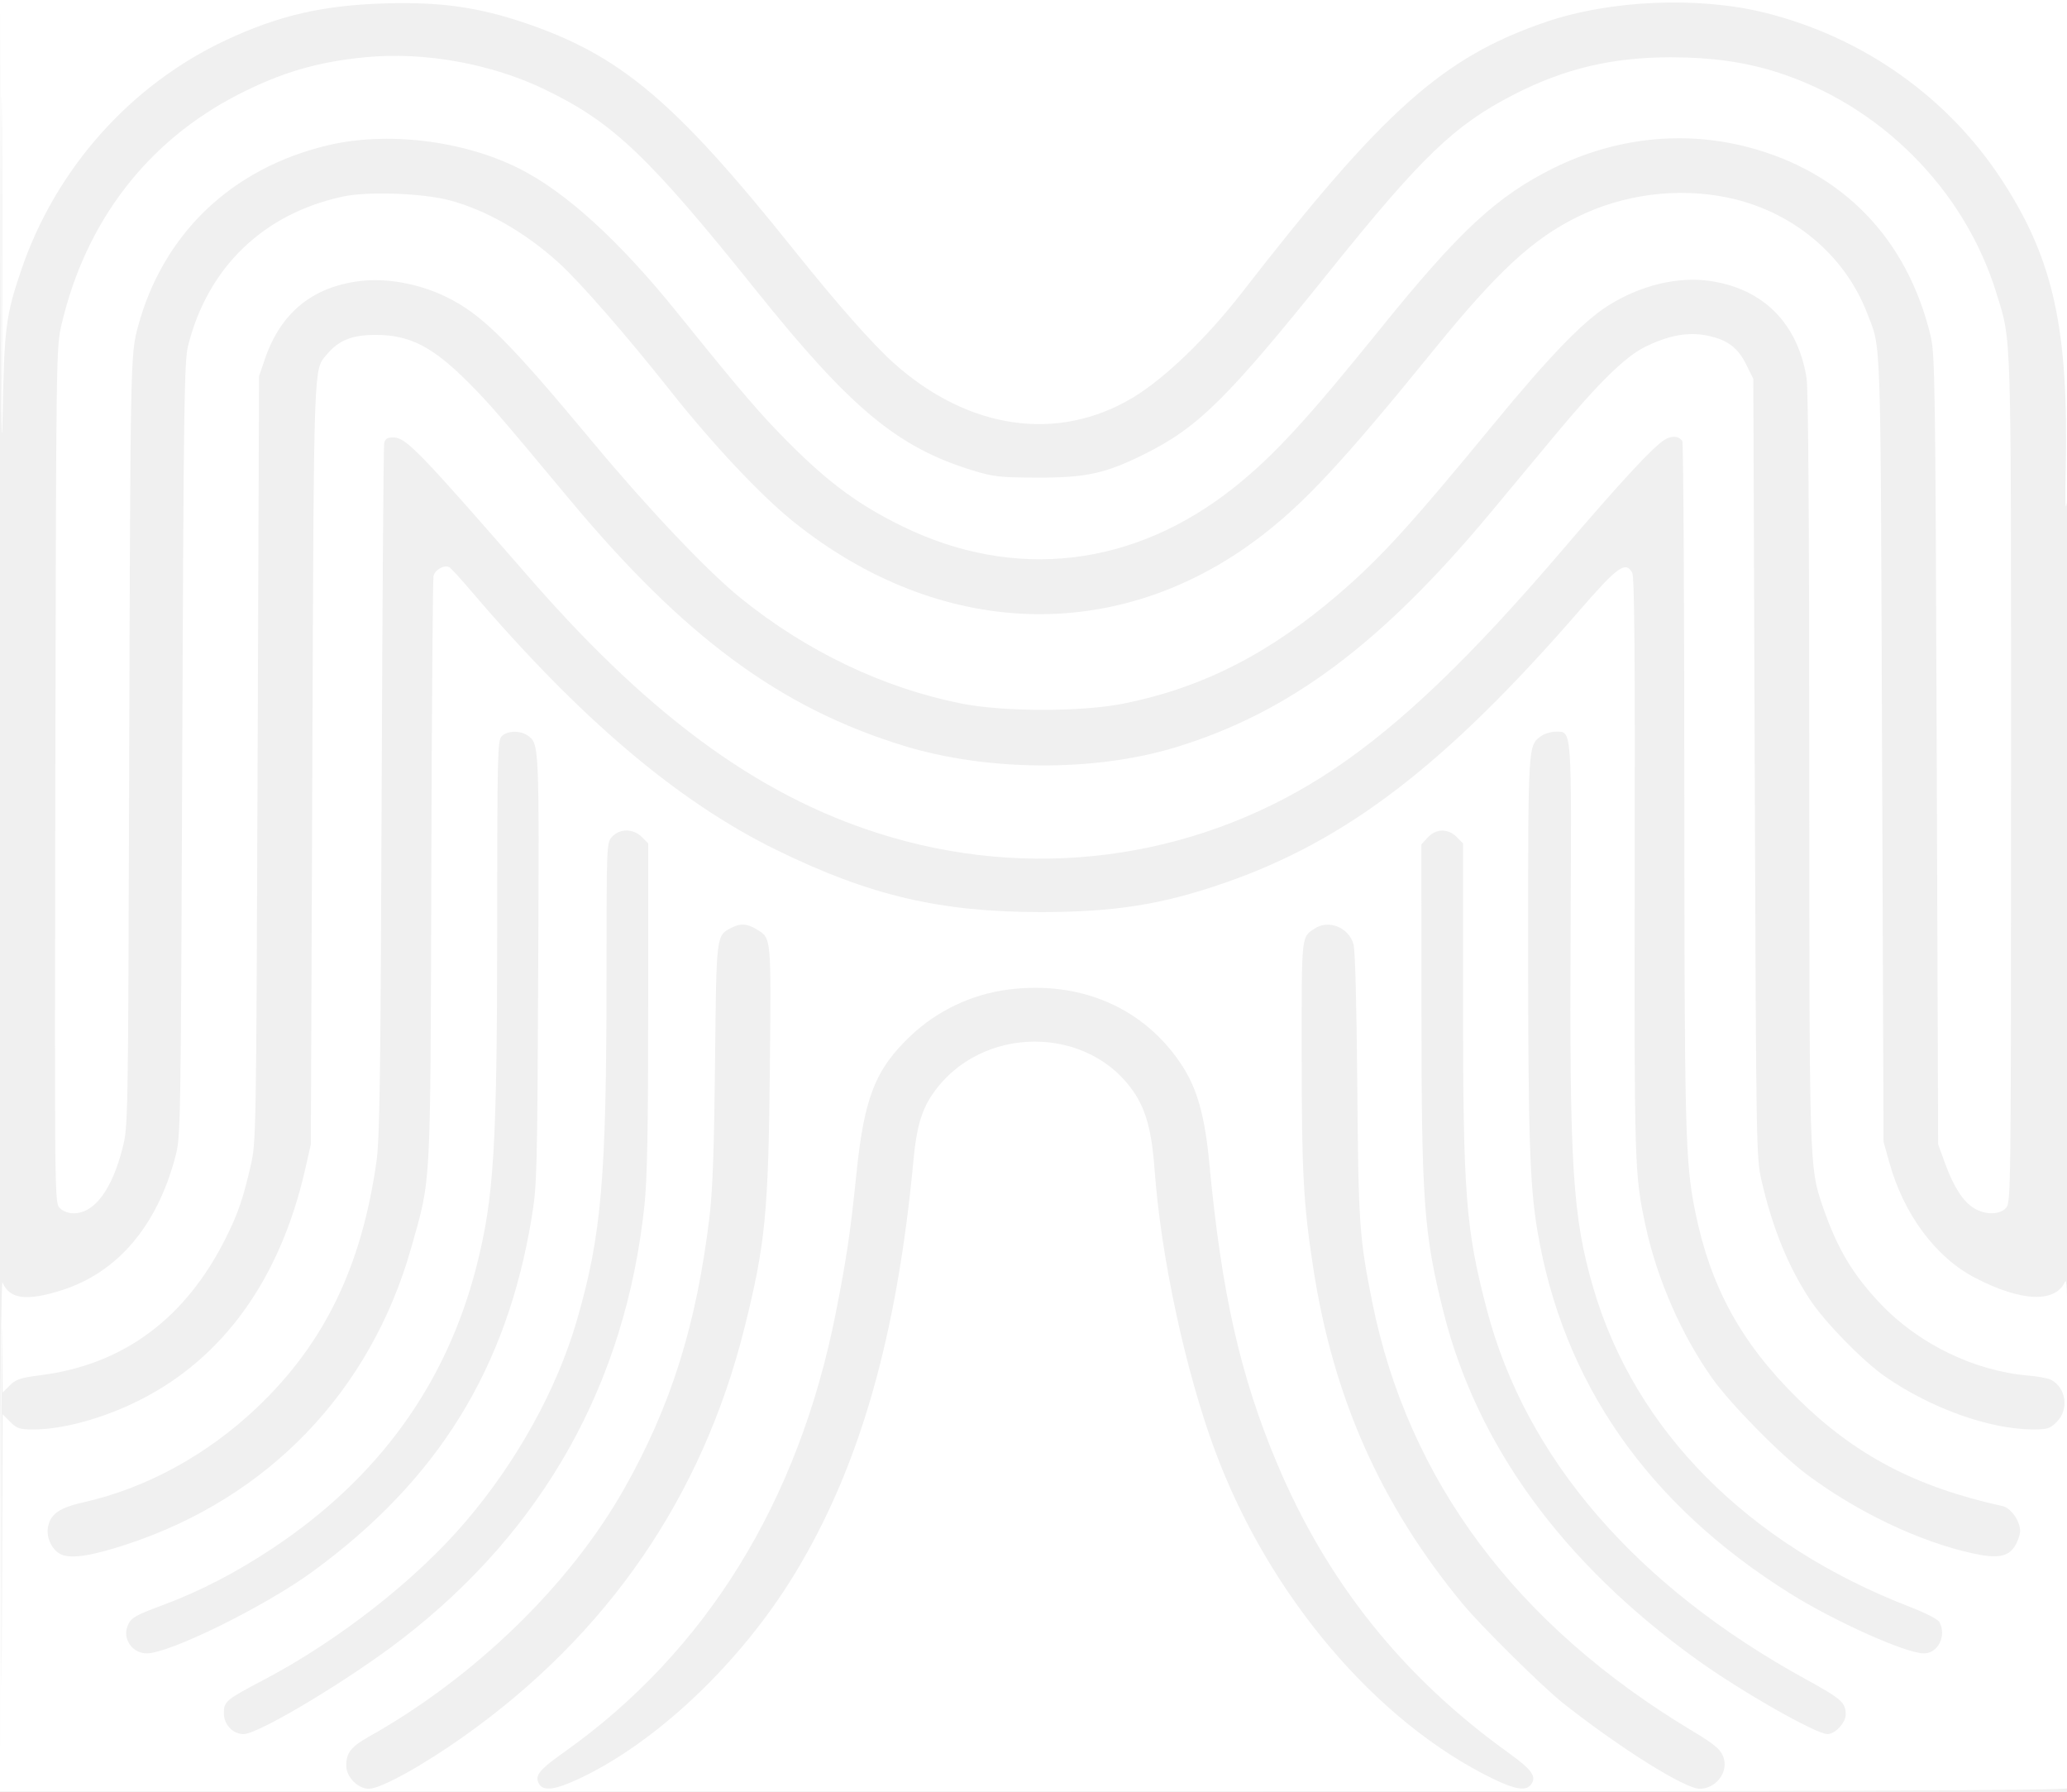
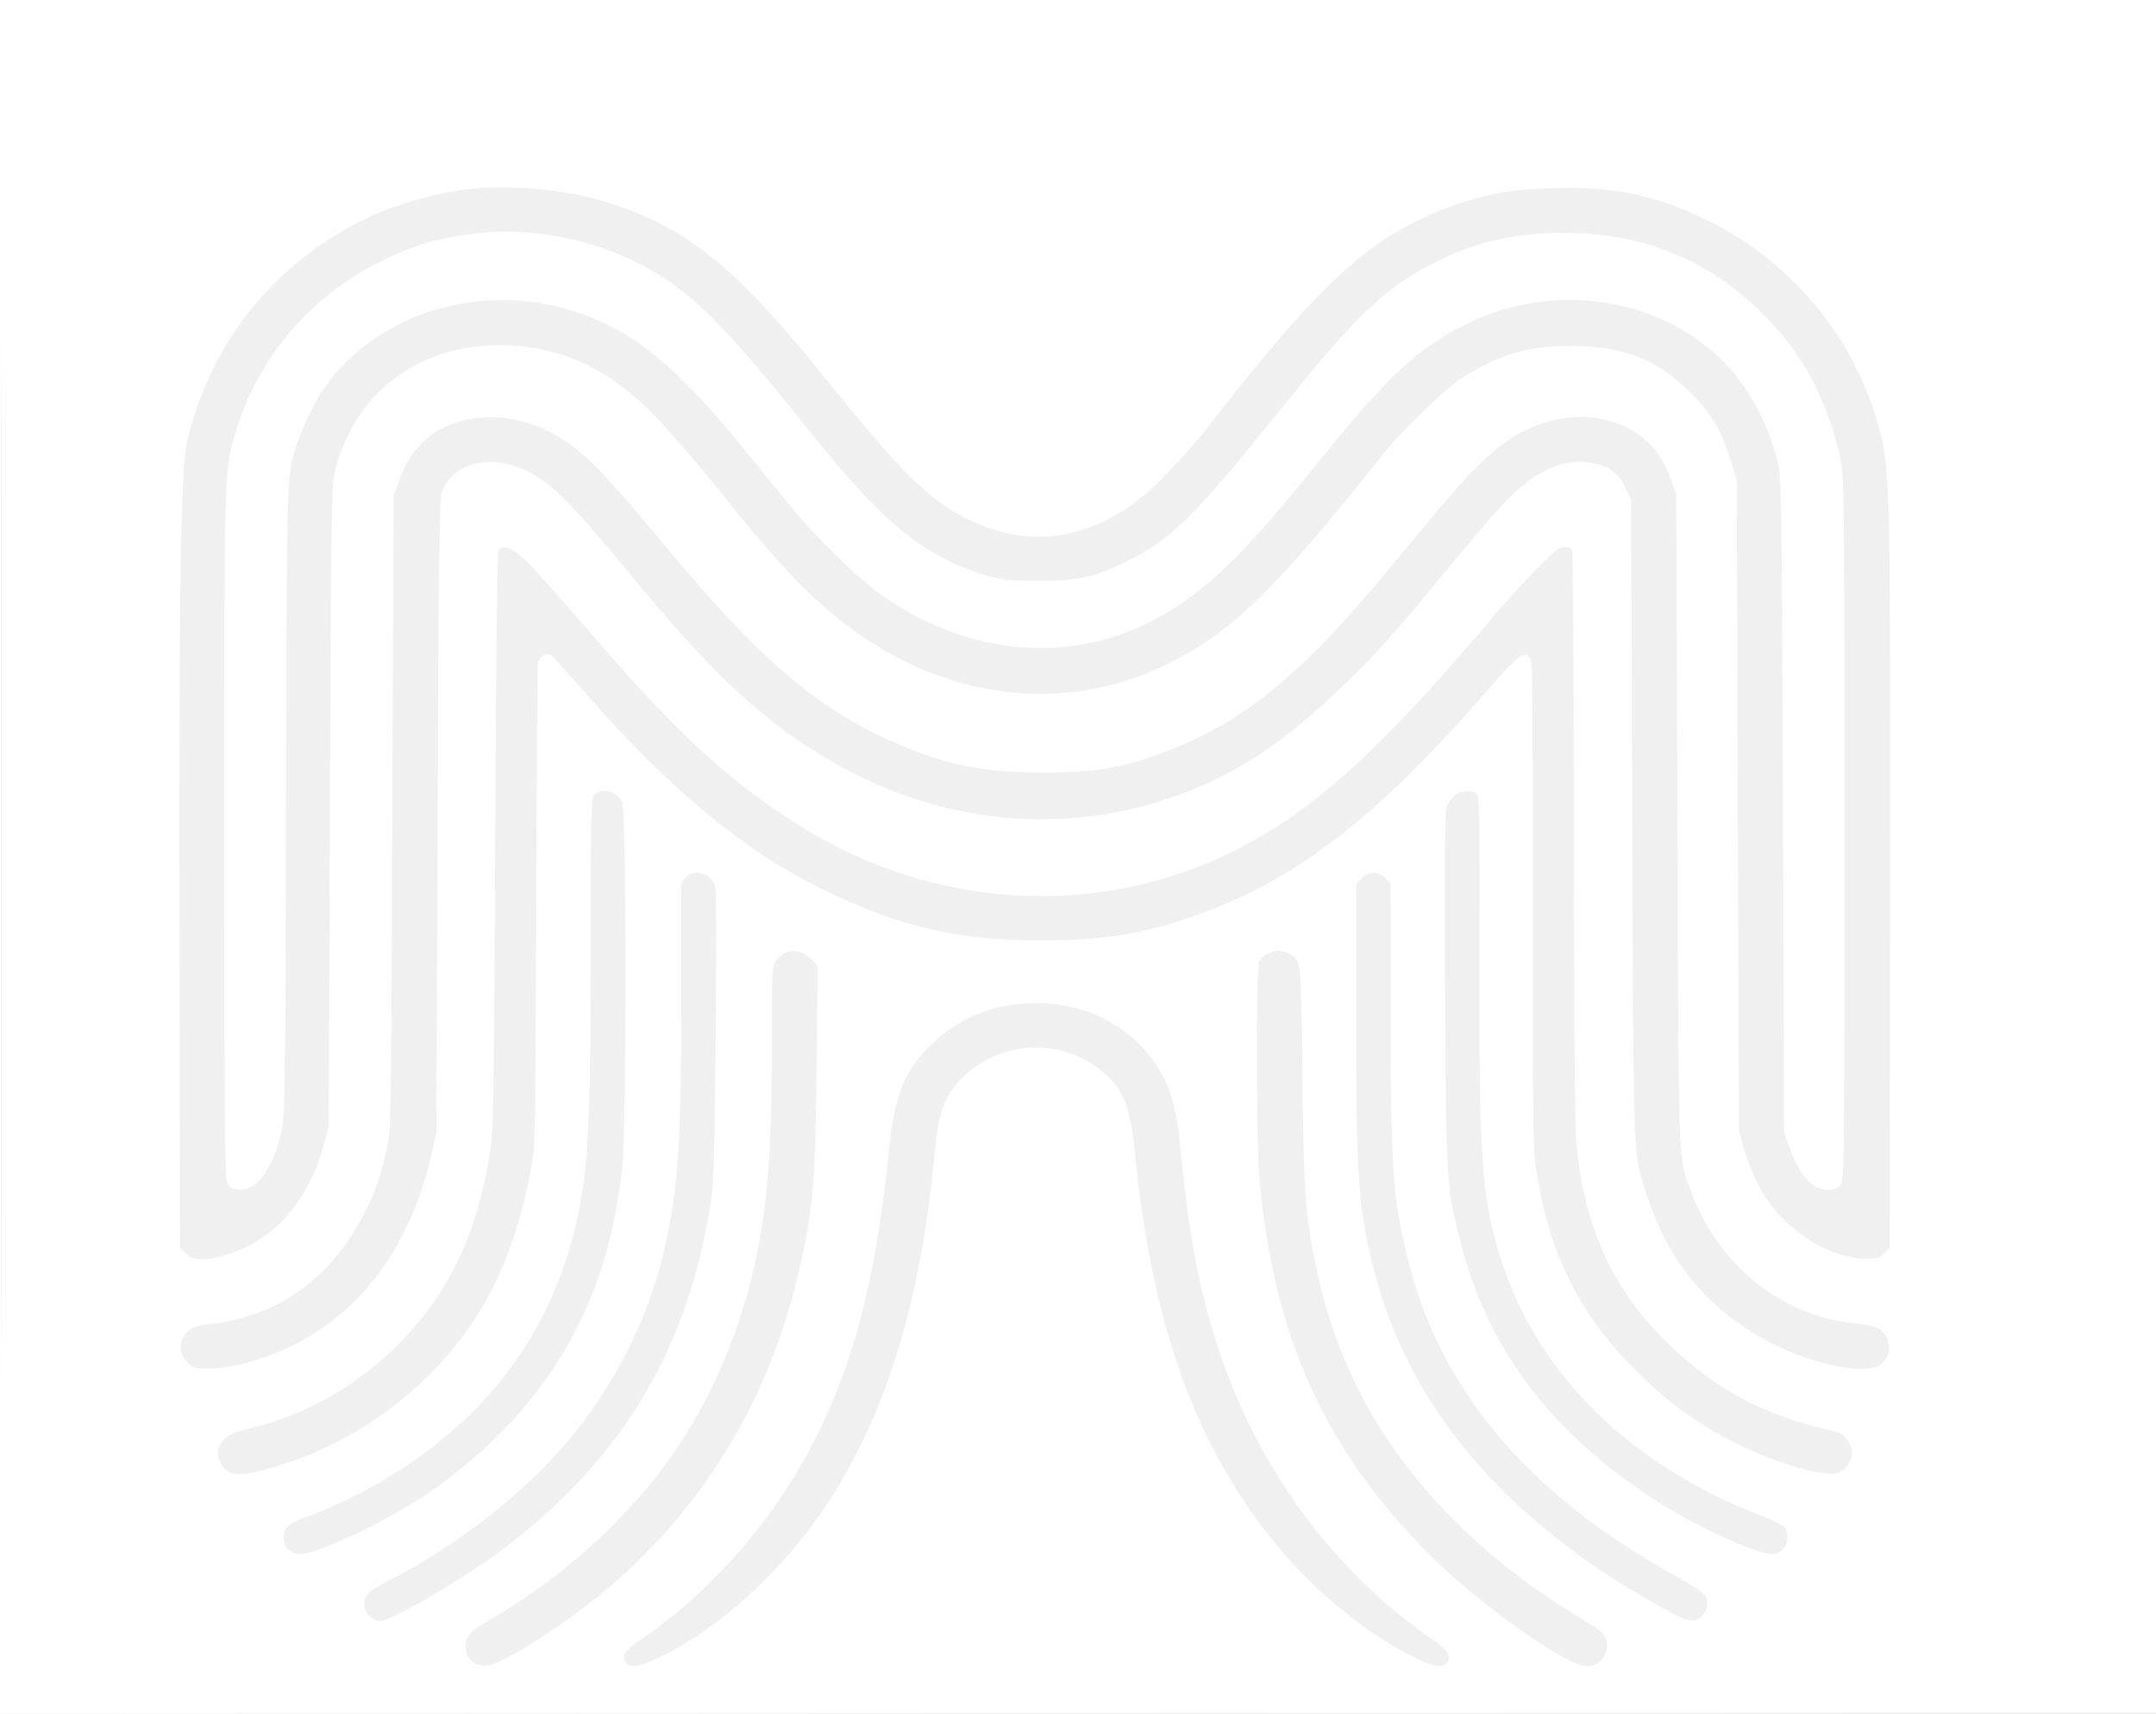
- <svg xmlns="http://www.w3.org/2000/svg" width="794" height="688" viewBox="0 0 794 688" version="1.1">
-   <path d="M 0.204 95.250 C 0.334 155.997, 0.621 179.271, 0.996 159.500 C 1.633 125.913, 2.252 121.093, 8.153 103.728 C 21.372 64.830, 50.152 32.523, 86.848 15.390 C 107.140 5.915, 124.077 2.013, 148 1.301 C 168.713 0.684, 183.329 2.688, 200.871 8.551 C 238.099 20.991, 259.038 38.581, 304.976 96 C 321.573 116.744, 335.275 132.259, 343.413 139.521 C 371.995 165.025, 406.240 169.979, 435.047 152.776 C 447.275 145.474, 463.409 129.971, 476.998 112.469 C 531.430 42.356, 554.166 22.074, 593.500 8.539 C 618.344 -0.010, 652.376 -1.479, 678 4.893 C 715.795 14.290, 748.523 37.501, 769.319 69.656 C 788.980 100.056, 794.725 126.633, 793.497 181.500 C 793.237 193.089, 793.384 196.750, 793.959 193 C 794.423 189.975, 794.847 145.313, 794.901 93.750 L 795 0 397.500 0 L 0 0 0.204 95.250 M 0.480 95.500 C 0.480 147.750, 0.601 169.272, 0.750 143.326 C 0.898 117.380, 0.898 74.630, 0.750 48.326 C 0.601 22.022, 0.480 43.250, 0.480 95.500 M 140.500 21.965 C 121.985 23.732, 107.981 27.843, 91.358 36.391 C 56.559 54.287, 32.921 85.059, 23.674 124.500 C 21.579 133.435, 21.562 134.693, 21.259 297.727 C 20.955 461.446, 20.960 461.960, 22.977 463.977 C 24.182 465.182, 26.314 465.997, 28.250 465.993 C 36.281 465.977, 43.005 456.988, 47.118 440.769 C 49.186 432.615, 49.221 430.624, 49.608 297.500 C 50.073 137.658, 50.102 136.182, 52.985 125.500 C 62.589 89.920, 88.698 64.847, 125.441 55.920 C 148.385 50.346, 177.855 53.863, 199.500 64.759 C 217.348 73.743, 237.870 92.444, 260.048 119.934 C 285.660 151.681, 292.655 159.804, 304.453 171.500 C 318.955 185.877, 330.385 194.188, 346.500 202.070 C 389.815 223.258, 435.780 217.839, 474.324 187 C 489.365 174.967, 502.124 161.103, 530.463 126 C 560.451 88.855, 574.895 75.447, 596.516 64.688 C 620.230 52.886, 646.510 50.008, 671.384 56.488 C 707.795 65.974, 732.655 91.659, 741.622 129.056 C 743.281 135.976, 743.445 147.160, 743.953 288 L 744.500 439.500 747.186 446.854 C 750.497 455.919, 754.086 461.472, 758.290 464.035 C 762.603 466.665, 768.146 466.602, 770.595 463.895 C 772.452 461.843, 772.500 457.682, 772.500 299.145 C 772.500 122.889, 772.768 131.763, 766.868 112.540 C 754.654 72.742, 722.146 40.139, 682.172 27.596 C 669.984 23.772, 657.278 22.009, 641.881 22.004 C 619.349 21.997, 601.066 26.318, 581.697 36.225 C 558.798 47.939, 546.214 60.002, 510.471 104.500 C 471.328 153.230, 460.170 164.231, 439.500 174.469 C 424.536 181.880, 417.226 183.477, 398.500 183.428 C 383.940 183.389, 381.690 183.137, 373.501 180.625 C 344.763 171.810, 326.731 156.810, 290.407 111.500 C 249.101 59.975, 235.584 47.105, 209.500 34.460 C 188.896 24.472, 163.130 19.806, 140.500 21.965 M 132 75.434 C 101.300 81.905, 79.687 102.712, 72.205 133 C 70.781 138.764, 70.533 156.317, 70.013 288 C 69.429 436.221, 69.424 436.515, 67.262 444.614 C 60.198 471.069, 44.991 488.809, 23.579 495.573 C 10.140 499.819, 3.576 498.927, 0.945 492.500 C 0.495 491.400, 0.098 534.938, 0.063 589.250 L 0 688 397.031 688 C 713.736 688, 794.159 687.747, 794.539 686.750 C 794.801 686.063, 794.900 641.400, 794.758 587.500 C 794.556 510.886, 794.241 490.078, 793.313 492.149 C 789.564 500.517, 776.540 500.005, 758.748 490.790 C 743.605 482.947, 731.323 466.459, 725.758 446.500 L 723.527 438.500 722.954 287.500 C 722.335 124.331, 722.683 134.424, 717.185 120.166 C 708.515 97.681, 688.212 80.921, 663.500 75.852 C 644.385 71.930, 623.669 74.596, 606.083 83.239 C 588.696 91.785, 575.205 104.281, 550.443 134.775 C 515.762 177.486, 500.733 193.620, 483.500 206.638 C 429.064 247.761, 360.853 245.370, 304.800 200.373 C 292.233 190.285, 273.642 170.503, 257.277 149.806 C 240.885 129.076, 222.830 108.371, 214.716 101 C 201.766 89.236, 186.547 80.540, 172.500 76.877 C 162.232 74.200, 141.381 73.457, 132 75.434 M 137.992 107.974 C 119.772 110.326, 107.746 120.280, 101.717 138 L 99.505 144.500 98.960 291.500 C 98.421 437.013, 98.393 438.594, 96.282 447.768 C 93.367 460.430, 91.402 466.133, 86.727 475.492 C 71.296 506.382, 47.429 524.077, 15.711 528.145 C 7.880 529.149, 6.118 529.728, 3.781 532.066 L 1.038 534.808 0.749 512.654 C 0.590 500.469, 0.466 535.050, 0.473 589.500 C 0.482 656.530, 0.572 665.034, 0.750 615.833 L 1.013 543.167 3.930 546.083 C 6.497 548.651, 7.557 549, 12.787 549 C 24.195 549, 39.664 544.750, 53.500 537.814 C 85.734 521.655, 107.610 491.239, 117.177 449.279 L 119.406 439.500 119.981 293 C 120.597 136.123, 120.374 142.274, 125.664 135.987 C 130.161 130.643, 135.421 128.586, 144.500 128.622 C 157.648 128.675, 166.472 133.292, 180.500 147.463 C 188.147 155.188, 191.963 159.607, 218.525 191.500 C 262.851 244.722, 299.865 271.999, 347.460 286.516 C 379.437 296.270, 420.493 296.476, 451.518 287.039 C 495.102 273.782, 530.477 247.442, 572.563 196.912 C 579.166 188.986, 590.022 175.929, 596.690 167.898 C 613.990 147.058, 624.252 136.982, 632.082 133.148 C 641.018 128.772, 648.483 127.419, 655.697 128.868 C 663.470 130.429, 667.518 133.417, 670.777 140 L 673.500 145.500 674.048 295 C 674.587 441.915, 674.633 444.656, 676.679 453.500 C 680.872 471.622, 686.849 486.324, 695.176 499 C 700.974 507.826, 715.594 522.778, 724.329 528.817 C 741.819 540.907, 764.316 548.937, 780.827 548.983 C 786.498 548.998, 787.457 548.697, 790.077 546.077 C 794.827 541.326, 793.711 533.056, 787.899 529.946 C 786.800 529.358, 782.886 528.622, 779.201 528.310 C 758.435 526.554, 736.989 516.155, 722.397 500.769 C 711.569 489.352, 705.620 479.310, 700.091 463.118 C 695.020 448.269, 695.013 448.021, 694.998 294.500 C 694.990 201.578, 694.626 149.285, 693.959 145.176 C 690.570 124.292, 677.533 111.074, 657.250 107.959 C 644.670 106.027, 629.964 109.570, 617.519 117.531 C 607.834 123.727, 595.097 136.927, 573.706 162.939 C 541.981 201.517, 530.455 214.168, 514.500 227.918 C 487.719 250.998, 461.955 264.138, 431.524 270.235 C 415.464 273.453, 385.399 273.424, 369.166 270.176 C 339.130 264.165, 309.821 250.151, 284.500 229.693 C 271.785 219.420, 249.030 195.440, 227.855 170 C 195.090 130.635, 185.206 120.822, 171.544 114.096 C 161.079 108.945, 148.400 106.631, 137.992 107.974 M 639.381 168.935 C 634.977 171.643, 622.569 185.048, 599.518 212 C 565.023 252.334, 538.302 277.940, 512.726 295.172 C 462.655 328.908, 400.905 338.516, 342.671 321.634 C 294.189 307.578, 251.264 276.857, 203.462 222 C 160.778 173.018, 155.912 168, 151.093 168 C 148.730 168, 147.932 168.510, 147.570 170.250 C 147.313 171.488, 146.880 231.675, 146.609 304 C 146.200 412.964, 145.861 437.299, 144.629 446 C 138.878 486.646, 124.508 516.181, 98.513 540.783 C 79.397 558.874, 56.047 571.603, 32.158 576.955 C 22.837 579.043, 19.380 581.456, 18.427 586.538 C 17.647 590.694, 20.206 595.741, 23.798 597.133 C 27.823 598.694, 35.610 597.438, 48.746 593.112 C 103.176 575.183, 142.386 534.288, 157.967 479.197 C 165.667 451.972, 165.323 458.426, 165.679 334.500 C 165.855 273.450, 166.237 222.468, 166.529 221.207 C 167.089 218.788, 170.728 216.789, 172.616 217.864 C 173.229 218.214, 176.996 222.325, 180.986 227 C 222.987 276.211, 260.491 307.983, 298.500 326.555 C 334.205 344.001, 361.175 350.309, 400 350.294 C 428.304 350.283, 446.423 347.399, 470.421 339.083 C 517.467 322.782, 555.538 293.530, 607.036 234.116 C 621.369 217.580, 624.515 215.357, 627.002 220.005 C 627.835 221.561, 628.089 251.726, 627.950 332.814 C 627.753 448.360, 627.832 450.964, 632.144 470.908 C 636.548 491.283, 645.919 512.704, 657.688 529.300 C 664.719 539.214, 683.711 558.528, 694 566.226 C 713.208 580.598, 737.060 591.985, 757.469 596.525 C 767.227 598.696, 771.433 597.978, 774.044 593.696 C 775.116 591.938, 775.993 589.375, 775.993 588 C 775.993 584.177, 772.456 579.140, 769.281 578.442 C 735.756 571.070, 712.478 558.817, 690.247 536.842 C 668.647 515.490, 656.957 494.027, 651.108 464.980 C 647.334 446.234, 647.033 434.175, 647.001 300.500 C 646.983 229, 646.639 170.017, 646.235 169.427 C 644.821 167.363, 642.238 167.177, 639.381 168.935 M 192.655 282.829 C 191.149 284.492, 190.999 290.788, 190.991 352.579 C 190.979 440.566, 189.814 459.978, 182.934 486.728 C 171.388 531.622, 145.379 567.573, 105 594.454 C 90.744 603.944, 76.963 611.084, 62.500 616.474 C 51.495 620.574, 50.193 621.361, 48.935 624.671 C 47.065 629.589, 50.963 635, 56.375 635 C 65.169 635, 101.724 616.991, 120 603.654 C 168.229 568.460, 194.717 525.655, 204.252 467.500 C 206.280 455.130, 206.401 450.505, 206.745 372.087 C 207.127 285.246, 207.144 285.615, 202.640 282.460 C 199.750 280.436, 194.650 280.625, 192.655 282.829 M 592.117 282.631 C 586.950 286.250, 587 285.452, 587.002 363.718 C 587.005 435.958, 587.629 455.195, 590.533 472.500 C 600.348 530.992, 632.793 577.640, 687.500 611.915 C 704.782 622.742, 732.138 635, 739.021 635 C 744.453 635, 747.816 628.262, 745.006 623.010 C 744.429 621.932, 739.707 619.489, 733.756 617.189 C 671.379 593.079, 627.981 549.359, 612.012 494.540 C 604.081 467.317, 602.877 448.195, 603.317 356.500 C 603.688 279, 603.837 281, 597.697 281 C 595.908 281, 593.397 281.734, 592.117 282.631 M 235.174 321.314 C 233.001 323.628, 233 323.653, 232.986 374.564 C 232.964 452.555, 231.082 474.449, 221.591 507.113 C 213.838 533.794, 198.533 561.424, 178.623 584.684 C 159.603 606.904, 130.103 630.003, 101.500 645.073 C 86.673 652.885, 86 653.446, 86 657.996 C 86 662.351, 89.461 666, 93.592 666 C 99.345 666, 134.286 645.018, 154.437 629.462 C 208.847 587.461, 240.301 531.265, 247.531 463.137 C 248.633 452.758, 248.981 434.497, 248.989 386.705 L 249 323.909 246.545 321.455 C 243.298 318.207, 238.153 318.143, 235.174 321.314 M 548.452 321.646 L 546 324.292 546.020 386.896 C 546.043 461.831, 546.906 473.706, 554.523 504.013 C 567.373 555.132, 600.261 600.257, 651.646 637.273 C 668.626 649.504, 697.552 666, 702.020 666 C 704.920 666, 709 661.603, 709 658.480 C 709 653.896, 707.357 652.440, 693.793 645.005 C 628.521 609.227, 586.119 560.135, 571.144 503 C 562.997 471.919, 562 458.922, 562 383.794 L 562 323.909 559.545 321.455 C 556.203 318.112, 551.654 318.191, 548.452 321.646 M 281.096 356.265 C 275.066 359.364, 275.197 358.308, 274.673 408 C 274.324 440.992, 273.748 457.211, 272.578 467 C 267.592 508.690, 257.851 539.784, 239.733 571.842 C 218.920 608.669, 182.288 644.230, 141.733 666.975 C 134.856 670.833, 133 673.204, 133 678.134 C 133 682.466, 137.454 687, 141.710 687 C 146.228 687, 162.309 678.125, 178.175 666.876 C 233.457 627.680, 269.747 574.866, 285.968 510 C 293.978 477.967, 295.175 465.803, 295.720 410.864 C 296.231 359.258, 296.338 360.396, 290.686 356.950 C 287.007 354.707, 284.479 354.526, 281.096 356.265 M 504.973 356.646 C 499.849 360.058, 499.999 358.609, 500.010 404.441 C 500.021 450.396, 500.675 462.456, 504.491 487.158 C 512.190 536.988, 530.438 577.958, 561.877 616 C 568.975 624.589, 592.738 648.060, 600.631 654.278 C 622.592 671.578, 647.238 687, 652.923 687 C 658.754 687, 663.599 681.213, 662.283 675.818 C 661.408 672.227, 659.264 670.291, 650.042 664.759 C 582.375 624.171, 540.853 568.527, 527.102 500 C 522.178 475.466, 521.800 469.982, 521.377 417 C 521.133 386.405, 520.564 365.003, 519.933 362.702 C 518.146 356.190, 510.380 353.046, 504.973 356.646 M 387.161 380.076 C 373.309 381.873, 360.076 388.134, 349.960 397.677 C 336.266 410.595, 331.988 421.400, 328.994 450.634 C 326.660 473.419, 325.166 483.483, 321.001 504.500 C 306.643 576.940, 271.065 634.415, 216.764 672.888 C 207.094 679.740, 205.346 681.909, 207 685 C 208.629 688.043, 213.137 687.501, 222.439 683.142 C 252.270 669.162, 284.555 638.504, 305.252 604.500 C 330.206 563.503, 344.612 513.221, 350.950 445 C 352.051 433.141, 354.018 426.400, 358.145 420.335 C 376.529 393.318, 418.648 393.275, 436.087 420.256 C 440.359 426.865, 442.514 435.226, 443.496 449 C 445.878 482.409, 455.250 526.125, 466.630 556.901 C 487.159 612.425, 528.460 661.232, 573.447 683.131 C 581.865 687.229, 585.993 687.919, 587.954 685.555 C 590.498 682.490, 588.631 679.766, 579.500 673.215 C 538.936 644.113, 509.754 607.644, 490.567 562.071 C 476.434 528.502, 469.215 496.550, 464.561 446.964 C 462.862 428.866, 459.949 418.322, 454.189 409.422 C 439.809 387.203, 415.218 376.436, 387.161 380.076" stroke="none" fill="#ffffff" fill-rule="evenodd" />
+ <svg xmlns="http://www.w3.org/2000/svg" width="1000" height="795" viewBox="0 0 1000 795" version="1.1">
+   <path d="M -0 397.501 L -0 795.002 500.250 794.751 L 1000.500 794.500 1000.751 397.250 L 1001.002 0 500.501 0 L 0 0 -0 397.501 M 0.495 398 C 0.495 616.625, 0.610 706.063, 0.750 596.750 C 0.890 487.438, 0.890 308.563, 0.750 199.250 C 0.610 89.938, 0.495 179.375, 0.495 398 M 212 88.470 C 188.908 92.366, 169.220 99.936, 151.500 111.733 C 118.451 133.736, 96.820 164.648, 86.934 204 C 83.800 216.478, 82.950 270.888, 83.251 439.727 L 83.500 578.955 86.195 581.649 C 89.680 585.135, 95.372 585.113, 106.579 581.573 C 127.543 574.951, 143.476 556.473, 150.188 531 L 152.428 522.500 153.013 374 C 153.533 242.317, 153.781 224.764, 155.205 219 C 164.588 181.017, 196.333 158.164, 236.771 160.280 C 259.734 161.482, 278.814 169.846, 297.723 187 C 306.113 194.611, 322.659 213.603, 340.415 236 C 350.154 248.285, 363.950 263.936, 372.800 272.739 C 430.517 330.147, 506.534 337.955, 566.500 292.635 C 584.957 278.686, 604.492 257.318, 641.948 210.106 C 649.616 200.441, 670.215 180.433, 677 176.059 C 695.012 164.449, 708.039 160.518, 728.500 160.518 C 752.871 160.518, 768.609 166.609, 784 182 C 793.689 191.689, 798.285 199.439, 802.680 213.500 L 805.493 222.500 806.013 373.500 L 806.533 524.500 808.761 532.500 C 809.986 536.900, 812.854 544.296, 815.134 548.935 C 824.790 568.580, 847.161 584, 866.007 584 C 870.782 584, 872.025 583.602, 874.076 581.419 L 876.500 578.838 876.709 414.169 C 876.926 243.694, 876.512 220.094, 873.028 204.618 C 863.006 160.086, 832.805 122.080, 791.500 102.018 C 767.412 90.319, 748.058 86.363, 719.500 87.302 C 695.593 88.088, 680.827 91.581, 659.360 101.526 C 630.293 114.993, 607.665 137.070, 559.998 198.469 C 553.094 207.362, 538.703 222.929, 532.354 228.373 C 508.279 249.015, 481.398 254.319, 454.967 243.643 C 434.007 235.177, 420.588 222.576, 384 177.008 C 342.055 124.768, 319.959 106.566, 283.898 94.550 C 262.789 87.515, 232.729 84.973, 212 88.470 M 223 108.026 C 205.391 109.751, 191.915 113.587, 176.500 121.264 C 142.893 138.001, 118.463 167.386, 108.547 203 C 104.015 219.275, 104.012 219.385, 104.006 387.316 C 104.002 505.056, 104.297 546.696, 105.150 548.316 C 106.693 551.247, 107.942 551.968, 111.500 551.978 C 119.247 552.001, 126.031 542.823, 130.135 526.769 C 132.224 518.595, 132.252 516.971, 132.624 386 C 133.083 223.907, 133.120 221.969, 135.968 211.500 C 138.573 201.926, 145.540 186.810, 150.642 179.666 C 175.834 144.389, 224.556 130.126, 268.500 145.162 C 294.127 153.932, 314.006 170.226, 343.940 207 C 351.774 216.625, 361.843 229, 366.315 234.500 C 377.849 248.684, 397.969 268.401, 408.512 275.850 C 450.577 305.570, 500.032 308.793, 540.850 284.475 C 562.143 271.789, 577.667 256.293, 613.454 212 C 643.860 174.368, 657.738 161.526, 679.942 150.475 C 703.145 138.928, 729.757 136.072, 754.384 142.488 C 790.751 151.963, 815.666 177.704, 824.622 215.056 C 826.281 221.976, 826.445 233.160, 826.953 374 L 827.500 525.500 830.070 532.500 C 834.989 545.895, 840.622 551.988, 848.095 551.996 C 850.483 551.999, 852.329 551.293, 853.595 549.895 C 855.452 547.843, 855.500 543.674, 855.500 384.645 C 855.500 231.110, 855.394 221.007, 853.694 213.125 C 847.798 185.780, 836.483 164.468, 818.024 145.940 C 792.658 120.479, 762.056 108.015, 724.881 108.004 C 703.220 107.998, 684.406 112.265, 666.542 121.235 C 642.425 133.346, 629.760 145.351, 593.469 190.500 C 553.825 239.819, 543.360 250.137, 522.500 260.469 C 507.536 267.880, 500.226 269.477, 481.500 269.428 C 466.944 269.389, 464.687 269.136, 456.500 266.627 C 427.849 257.846, 409.357 242.456, 373.435 197.500 C 332.491 146.259, 317.759 132.294, 291.655 119.981 C 271.087 110.279, 245.495 105.823, 223 108.026 M 220.500 194.060 C 202.747 196.444, 190.636 206.539, 184.762 223.850 L 182.505 230.500 181.960 377.500 C 181.421 523.013, 181.393 524.594, 179.282 533.768 C 176.367 546.430, 174.402 552.133, 169.727 561.492 C 153.907 593.160, 129.287 610.885, 96.052 614.534 C 90.865 615.104, 89.056 615.790, 86.802 618.044 C 82.810 622.036, 82.862 628.016, 86.923 632.077 C 89.498 634.652, 90.554 635, 95.787 635 C 107.201 635, 122.678 630.746, 136.500 623.809 C 168.693 607.653, 190.637 577.143, 200.175 535.279 L 202.403 525.500 202.983 379 C 203.448 261.384, 203.824 231.711, 204.886 228.500 C 209.086 215.803, 225.127 210.744, 241.155 217.061 C 251.404 221.101, 260.448 228.848, 275.522 246.500 C 278.810 250.350, 281.751 253.725, 282.057 254 C 282.364 254.275, 285.723 258.325, 289.522 263 C 331.796 315.024, 358.015 338.802, 394 357.751 C 454.285 389.496, 524.081 387.362, 581.043 352.033 C 603.001 338.415, 631.729 311.801, 655.562 283 C 686.953 245.064, 692.382 238.720, 700.238 230.793 C 713.139 217.776, 726.215 212.361, 738.697 214.868 C 746.470 216.429, 750.518 219.417, 753.777 226 L 756.500 231.500 757.068 380.500 C 757.695 544.720, 757.286 534.451, 764.024 555.076 C 773.374 583.694, 789.861 604.498, 815.207 619.656 C 835.809 631.978, 864.915 638.788, 872.265 633.006 C 875.794 630.231, 877.013 626.254, 875.621 622.063 C 873.850 616.730, 870.634 615.048, 860.138 613.962 C 826.278 610.459, 797.208 587.169, 784.613 553.454 C 778.235 536.382, 778.651 547.298, 778.049 381 L 777.500 229.500 775.172 223 C 770.559 210.119, 763.777 202.445, 752.661 197.529 C 740.507 192.154, 726.685 192.125, 712.551 197.444 C 703.579 200.822, 696.365 205.677, 686.867 214.734 C 679.174 222.068, 672.531 229.752, 642.975 265.500 C 601.569 315.581, 573.470 337.665, 534.024 351.132 C 517.640 356.726, 505.710 358.447, 483.500 358.420 C 455.802 358.387, 438.404 354.853, 414.585 344.421 C 379.596 329.098, 351.852 305.461, 310.800 256 C 286.417 226.622, 276.372 215.603, 267.616 208.627 C 253.136 197.091, 236.420 191.923, 220.500 194.060 M 722.381 254.917 C 718.961 257, 703.785 272.871, 693.138 285.500 C 640.261 348.222, 609.121 376.412, 572.456 394.750 C 509.116 426.428, 433.078 422.065, 371.020 383.189 C 338.876 363.053, 314.845 341.044, 276.363 296.496 C 253.340 269.843, 246.554 262.365, 241.182 257.728 C 236.785 253.933, 233.045 253, 231.244 255.250 C 230.594 256.062, 230.045 303.104, 229.679 389.500 C 229.209 500.486, 228.867 524.158, 227.616 532.514 C 222.920 563.859, 213.718 587.624, 198.388 608 C 178.179 634.862, 149.342 654.305, 118.157 662.097 C 108.446 664.523, 106.041 665.512, 103.750 668.020 C 100.644 671.422, 100.286 674.718, 102.548 679.093 C 105.308 684.430, 110.237 685.149, 122.336 681.980 C 150.434 674.620, 176.593 659.784, 197.635 639.275 C 223.417 614.145, 238.190 584.840, 246.167 543 C 248.328 531.665, 248.364 529.908, 248.679 420.500 C 248.855 359.450, 249.229 308.500, 249.511 307.279 C 250.118 304.647, 253.481 302.587, 255.341 303.708 C 256.064 304.143, 263.096 311.871, 270.968 320.880 C 310.364 365.964, 345.034 394.718, 381.500 412.549 C 417.201 430.007, 444.219 436.324, 483 436.283 C 511.393 436.253, 529.494 433.374, 553.421 425.083 C 600.890 408.636, 638.159 379.879, 691.278 318.714 C 704.683 303.278, 707.518 301.362, 710.025 306.046 C 710.802 307.498, 711.072 340.212, 710.954 418.796 C 710.836 497.854, 711.121 532.073, 711.949 538.500 C 717.064 578.166, 731.285 608.155, 757.500 634.551 C 770.544 647.685, 779.395 654.719, 793.847 663.437 C 813.378 675.218, 842.330 685.286, 851.650 683.538 C 855.503 682.815, 858.993 678.282, 858.993 674 C 858.993 670.180, 855.456 665.141, 852.281 664.437 C 818.138 656.867, 795.741 645.010, 772.595 622.255 C 747.310 597.396, 734.246 567.941, 731.015 528.500 C 730.439 521.477, 730.019 462.579, 730.001 386.500 C 729.983 315, 729.639 256.017, 729.235 255.427 C 727.825 253.368, 725.240 253.176, 722.381 254.917 M 275.655 368.829 C 274.149 370.492, 273.999 376.788, 273.991 438.579 C 273.979 526.566, 272.814 545.978, 265.934 572.728 C 254.369 617.694, 228.471 653.456, 187.808 680.607 C 174.644 689.397, 156.110 698.831, 142.805 703.512 C 133.870 706.657, 131.600 708.716, 131.600 713.679 C 131.600 717.929, 134.726 721, 139.051 721 C 148.210 721, 184.313 703.305, 203 689.658 C 254.583 651.985, 281.778 605.038, 288.532 542 C 290.713 521.646, 290.677 376.209, 288.490 371.980 C 285.861 366.897, 278.941 365.198, 275.655 368.829 M 674.659 369.054 C 673.223 370.183, 671.552 372.771, 670.946 374.804 C 670.167 377.417, 669.968 402.240, 670.269 459.500 C 670.739 549.086, 670.828 550.539, 677.424 576.271 C 690.036 625.470, 718.727 663.812, 766.348 695.109 C 784.935 707.325, 814.341 721, 822.021 721 C 827.453 721, 830.816 714.262, 828.006 709.010 C 827.429 707.932, 822.707 705.489, 816.756 703.189 C 754.434 679.101, 710.967 635.310, 695.012 580.540 C 687.057 553.235, 685.896 535.035, 686.193 442.358 C 686.381 383.423, 686.179 369.921, 685.089 368.608 C 683.230 366.368, 677.777 366.601, 674.659 369.054 M 318.039 407.189 C 316.918 408.392, 315.985 410.080, 315.967 410.939 C 315.949 411.797, 315.956 434.550, 315.983 461.500 C 316.050 528.511, 314.613 550.833, 308.465 578.272 C 300.928 611.904, 284.955 643.427, 261.659 670.642 C 241.436 694.267, 209.738 718.593, 179.221 733.907 C 171.095 737.985, 169 740.142, 169 744.427 C 169 748.318, 172.666 752, 176.539 752 C 182.017 752, 217.389 730.949, 236 716.613 C 289.285 675.568, 319.214 624.892, 329.676 558 C 331.022 549.390, 331.424 535.583, 331.909 481.285 C 332.234 444.867, 332.199 413.603, 331.830 411.809 C 330.503 405.350, 322.310 402.605, 318.039 407.189 M 631.452 407.646 L 629 410.292 629.020 472.896 C 629.043 547.482, 629.965 560.352, 637.371 589.513 C 652.997 651.033, 696.311 703.057, 764.517 742.227 C 781.243 751.832, 784.222 752.947, 787.796 750.941 C 791.159 749.054, 792.716 744.937, 791.439 741.308 C 790.704 739.216, 787.221 736.790, 775.821 730.431 C 707.876 692.525, 667.467 644.151, 652.667 583 C 645.921 555.128, 645.019 541.731, 645.009 469.205 L 645 409.909 642.545 407.455 C 639.203 404.112, 634.654 404.191, 631.452 407.646 M 364.388 441.934 C 363.227 442.428, 361.314 444.057, 360.138 445.552 C 358.046 448.211, 358 449.030, 357.996 483.385 C 357.991 533.803, 356.184 558.049, 350.421 585 C 342.044 624.179, 324.561 660.936, 300.558 689.832 C 280.655 713.793, 254.577 735.727, 227.186 751.543 C 217.758 756.988, 216 758.951, 216 764.034 C 216 770.596, 222.114 774.445, 228.736 772.051 C 239.022 768.331, 263.061 752.544, 280.351 738.154 C 324.393 701.497, 354.772 652.765, 368.968 596 C 376.976 563.976, 378.158 551.895, 378.718 496.379 L 379.203 448.258 376.351 445.094 C 373.285 441.692, 368.144 440.333, 364.388 441.934 M 587.775 442.559 C 586.276 443.372, 584.589 444.900, 584.025 445.953 C 582.663 448.498, 582.680 529.520, 584.046 545.500 C 590.392 619.743, 614.523 673.132, 663.841 722.037 C 687.112 745.114, 726.691 773, 736.172 773 C 742.322 773, 746.658 766.968, 744.952 760.788 C 744.220 758.138, 742.602 756.608, 736.770 753.055 C 710.892 737.287, 693.246 723.878, 675.993 706.871 C 640.881 672.261, 619.470 633.001, 610.033 585.924 C 605.332 562.476, 604.729 553.745, 604.102 500 C 603.453 444.482, 603.547 445.368, 598.020 442.510 C 594.388 440.632, 591.299 440.647, 587.775 442.559 M 470.161 466.076 C 456.309 467.873, 443.076 474.134, 432.960 483.677 C 419.297 496.566, 414.990 507.411, 412.005 536.454 C 405.676 598.010, 394.266 639.135, 372.916 677.330 C 354.349 710.548, 327.228 740.352, 296.779 761 C 289.933 765.642, 288.388 767.988, 290.087 771.162 C 291.620 774.027, 296.328 773.413, 305.353 769.169 C 335.470 755.007, 367.822 724.287, 388.203 690.500 C 413.520 648.530, 427.588 599.479, 433.950 531 C 435.057 519.080, 437.018 512.399, 441.222 506.223 C 456.464 483.830, 489.510 479.247, 510.676 496.590 C 520.967 505.023, 524.270 513.076, 526.430 535.004 C 533.825 610.045, 552.401 664.621, 585.425 708.333 C 605.255 734.580, 631.338 756.909, 656.447 769.131 C 664.865 773.229, 668.993 773.919, 670.954 771.555 C 673.396 768.613, 671.675 765.637, 664.808 760.926 C 617.896 728.738, 582.441 680.131, 564.202 623 C 555.935 597.105, 551.366 572.412, 547.502 532.750 C 545.715 514.414, 542.898 504.246, 537.132 495.325 C 522.930 473.352, 498 462.464, 470.161 466.076" stroke="none" fill="#ffffff" fill-rule="evenodd" />
</svg>
